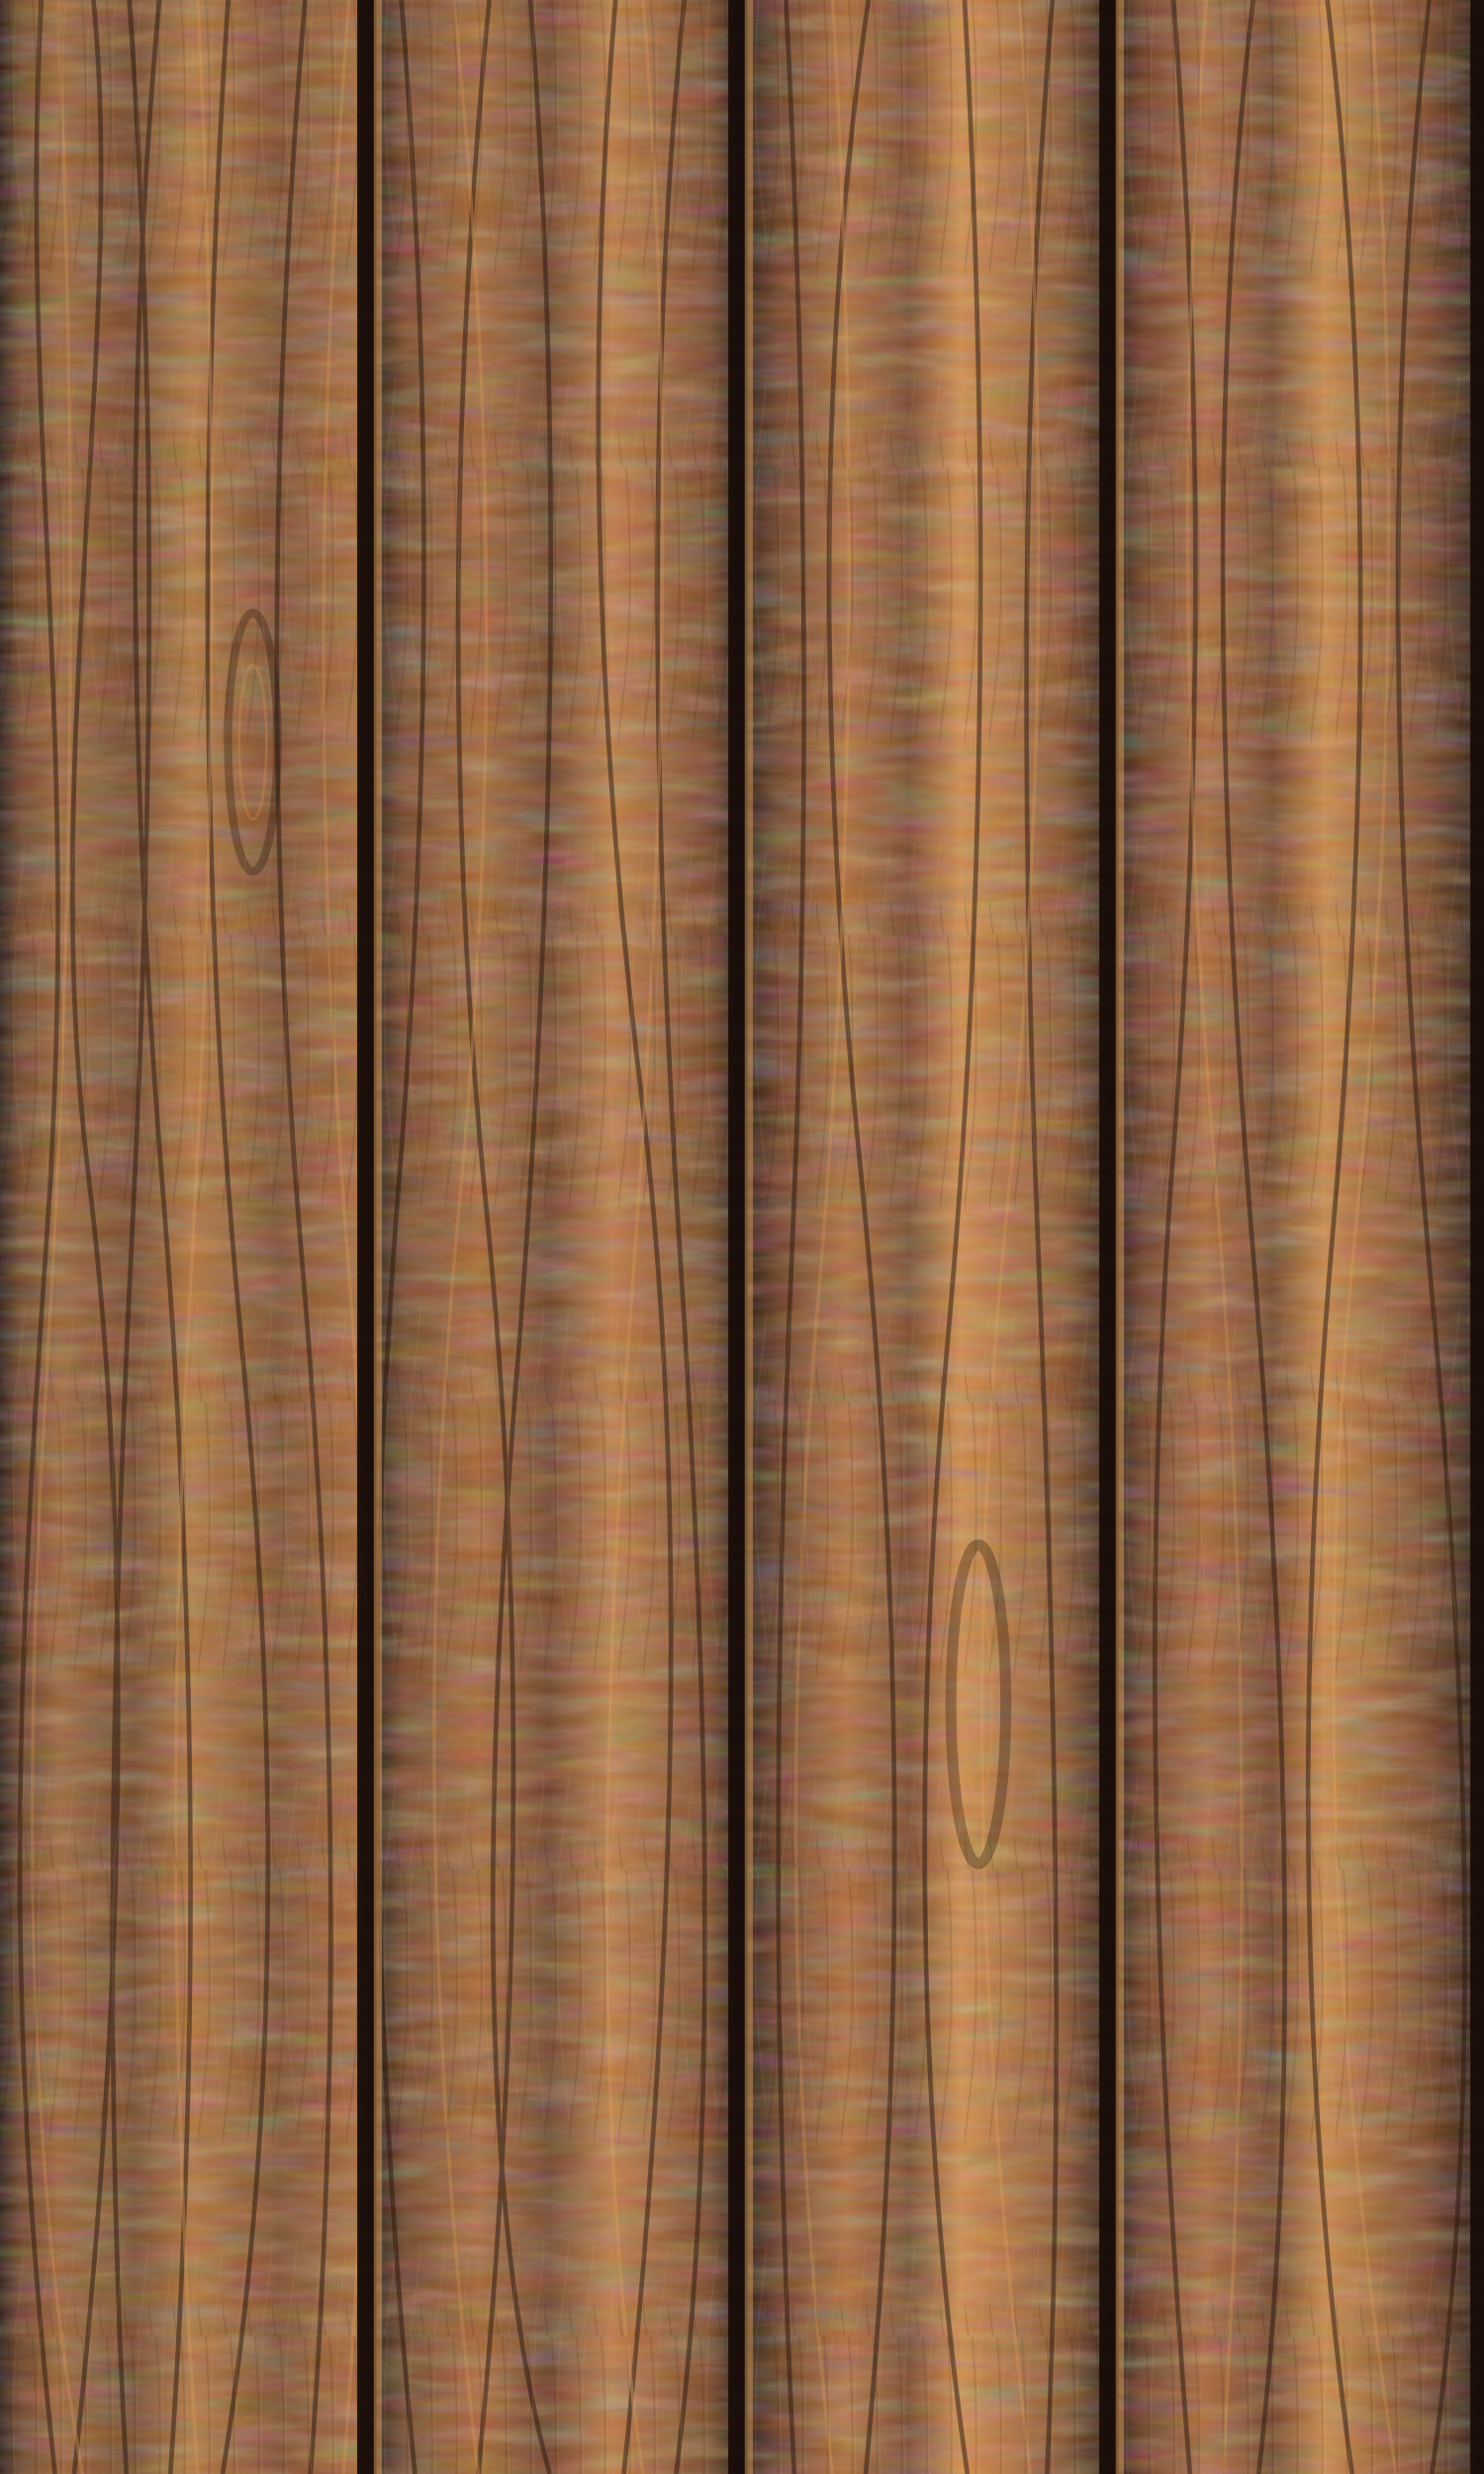
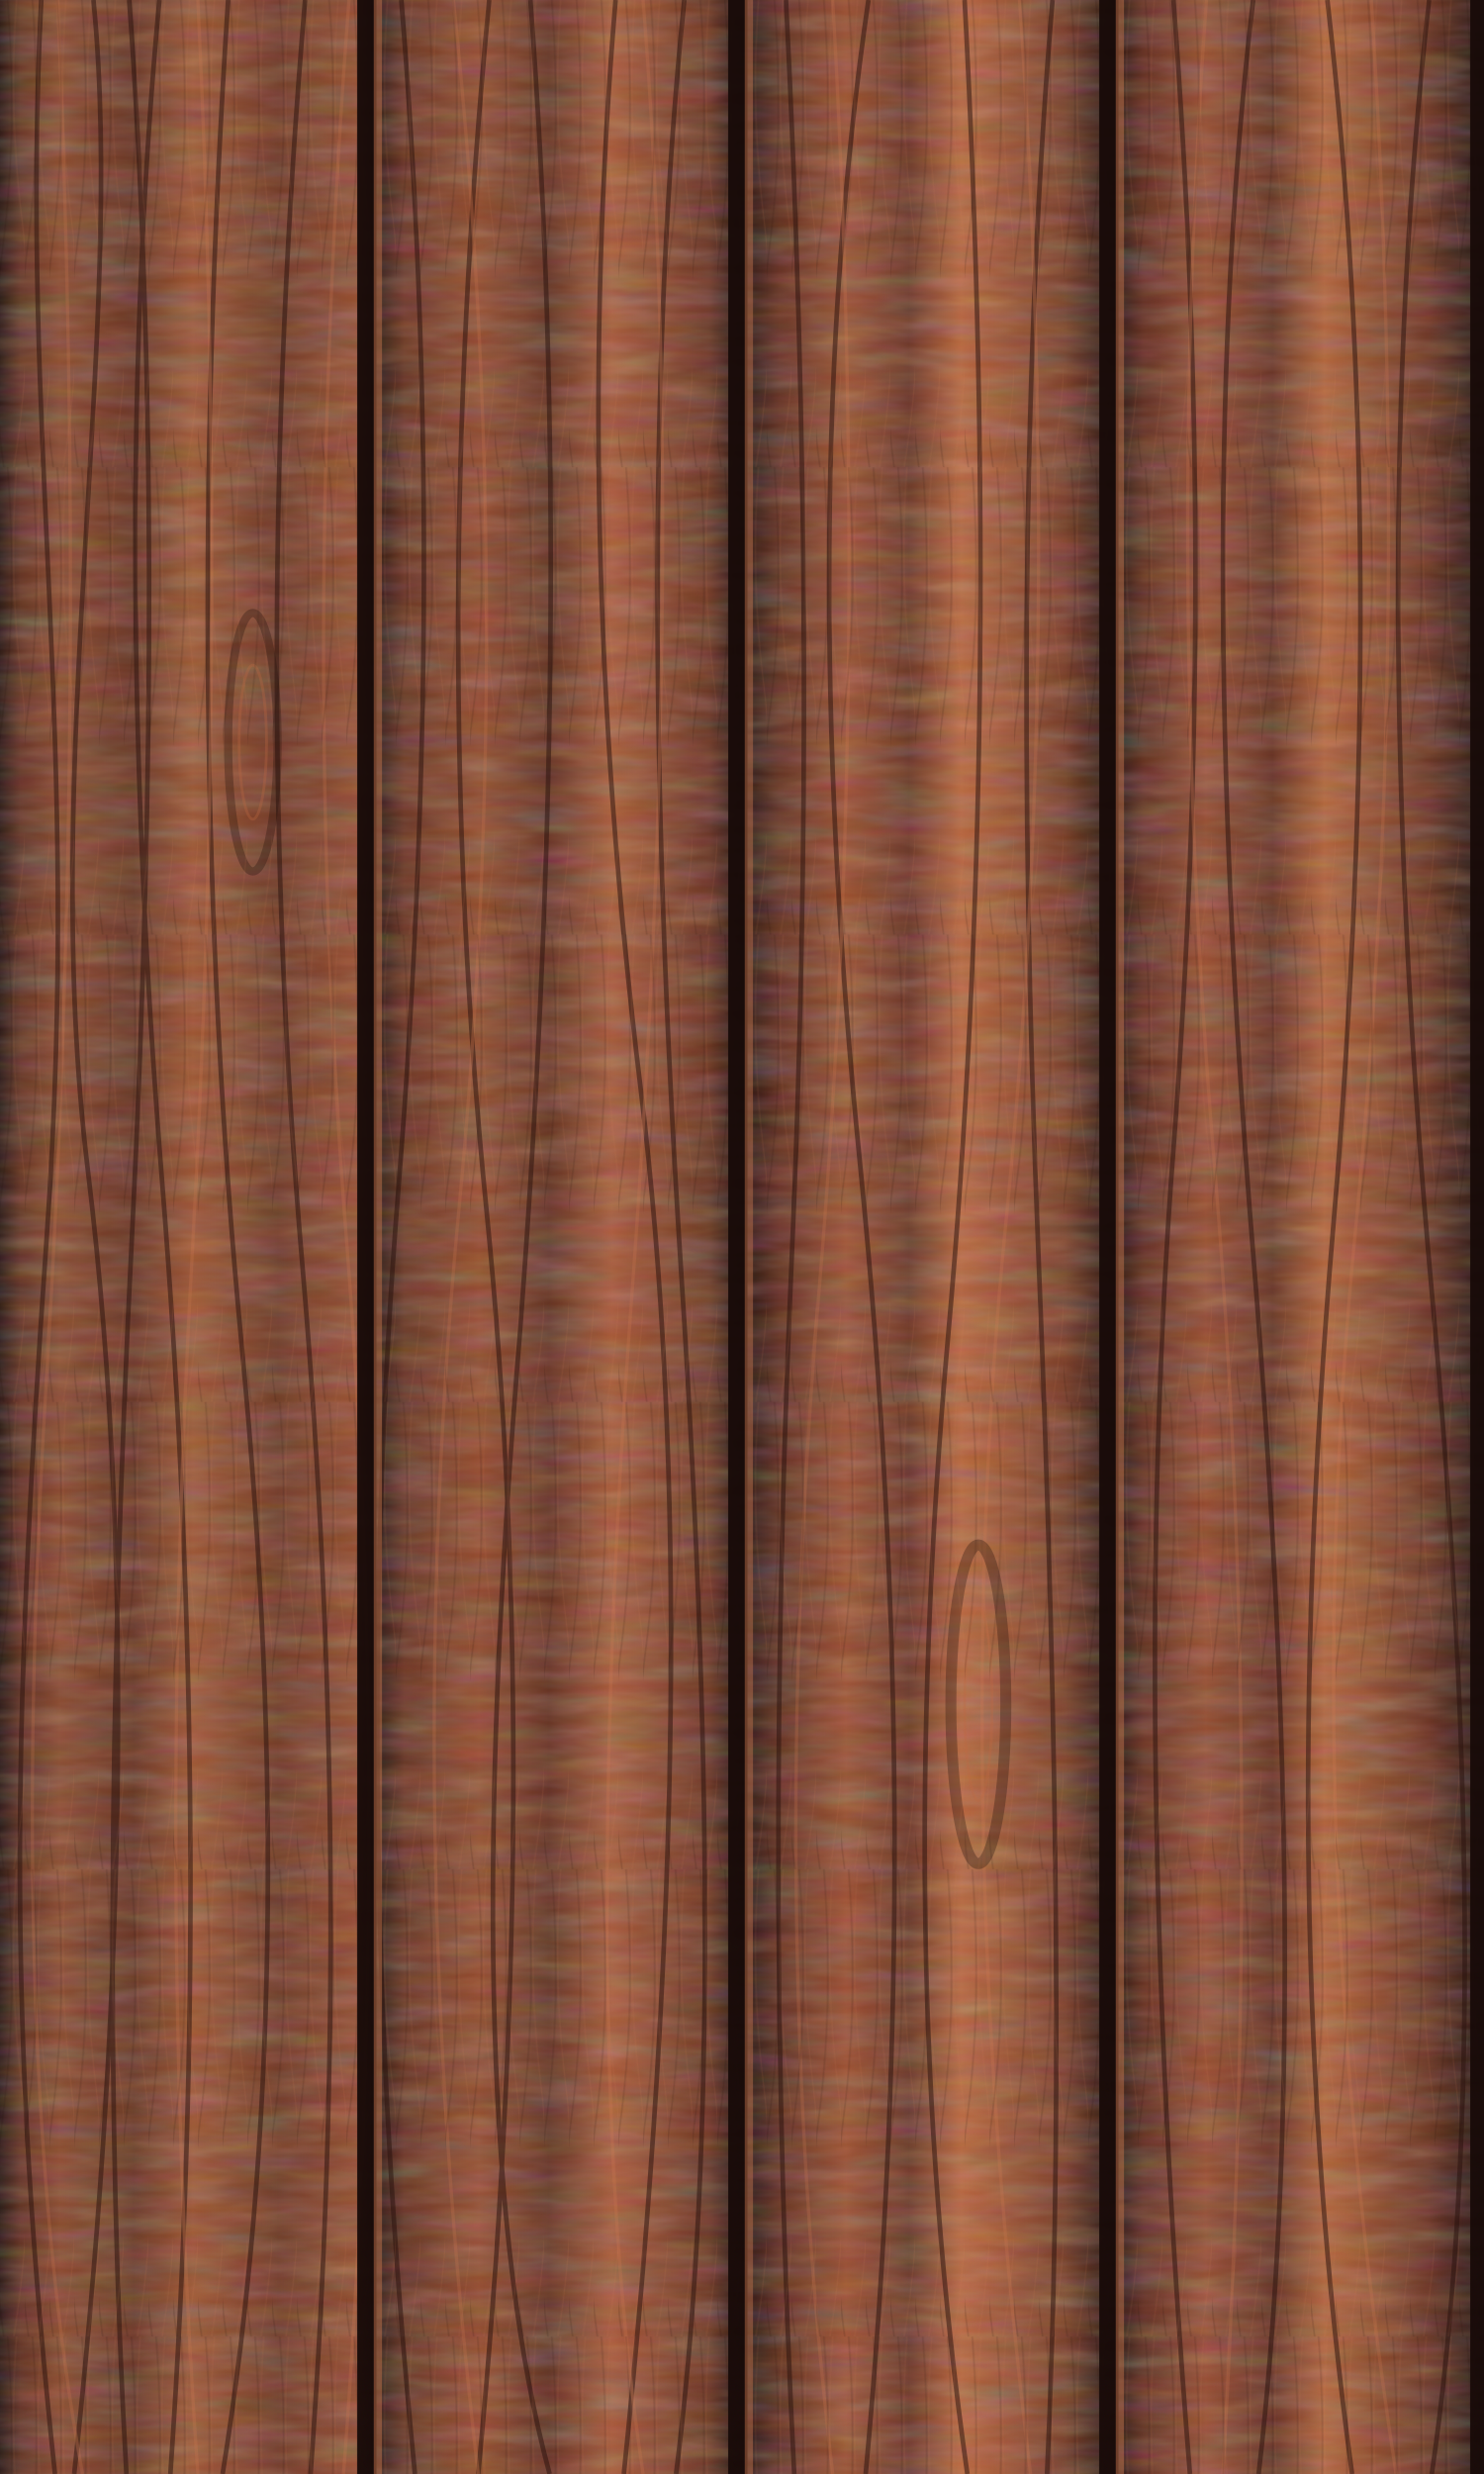
<svg xmlns="http://www.w3.org/2000/svg" width="540" height="900" viewBox="0 0 540 900">
  <defs>
    <linearGradient id="grain" x1="0" y1="0" x2="1" y2="0">
-       <stop stop-color="#2a160d" />
-       <stop offset=".055" stop-color="#6d4023" />
-       <stop offset=".16" stop-color="#9a6132" />
-       <stop offset=".36" stop-color="#744526" />
-       <stop offset=".52" stop-color="#b07238" />
-       <stop offset=".75" stop-color="#7d4a28" />
-       <stop offset=".96" stop-color="#a56534" />
-       <stop offset="1" stop-color="#311b10" />
+       <stop stop-color="#27110c" />
+       <stop offset=".055" stop-color="#612e1e" />
+       <stop offset=".16" stop-color="#88462a" />
+       <stop offset=".36" stop-color="#673220" />
+       <stop offset=".52" stop-color="#9b522f" />
+       <stop offset=".75" stop-color="#6f3622" />
+       <stop offset=".96" stop-color="#92492c" />
+       <stop offset="1" stop-color="#2d140f" />
    </linearGradient>
    <linearGradient id="slat" x1="0" x2="1">
-       <stop stop-color="#1b100a" />
-       <stop offset=".035" stop-color="#92603b" />
-       <stop offset=".075" stop-color="#6f482c" />
-       <stop offset=".5" stop-color="#51321f" />
-       <stop offset=".88" stop-color="#694228" />
-       <stop offset=".97" stop-color="#26170d" />
-       <stop offset="1" stop-color="#190d08" />
+       <stop stop-color="#190c0a" />
+       <stop offset=".035" stop-color="#814531" />
+       <stop offset=".075" stop-color="#633425" />
+       <stop offset=".5" stop-color="#48251b" />
+       <stop offset=".88" stop-color="#5d3022" />
+       <stop offset=".97" stop-color="#23110c" />
+       <stop offset="1" stop-color="#180a08" />
    </linearGradient>
    <filter id="woodnoise" x="-10%" y="-10%" width="120%" height="120%">
      <feTurbulence type="fractalNoise" baseFrequency=".037 .18" numOctaves="3" seed="8" stitchTiles="stitch" />
    </filter>
    <filter id="soft">
      <feGaussianBlur stdDeviation=".7" />
    </filter>
    <pattern id="hair" width="9" height="170" patternUnits="userSpaceOnUse">
-       <path d="M2 -10 Q7 45 1 90 T3 180" fill="none" stroke="#24140b" stroke-width=".65" opacity=".3" />
-       <path d="M6 0 Q3 40 8 80 T5 170" fill="none" stroke="#f2b56d" stroke-width=".5" opacity=".23" />
+       <path d="M2 -10 Q7 45 1 90 T3 180" fill="none" stroke="#210f0b" stroke-width=".65" opacity=".3" />
+       <path d="M6 0 Q3 40 8 80 T5 170" fill="none" stroke="#d58259" stroke-width=".5" opacity=".23" />
    </pattern>
    <linearGradient id="panel2" x1="0" y1="0" x2="1" y2="0">
-       <stop stop-color="#24140c" />
-       <stop offset=".09" stop-color="#764626" />
-       <stop offset=".29" stop-color="#a46432" />
-       <stop offset=".48" stop-color="#714326" />
-       <stop offset=".65" stop-color="#bc7940" />
-       <stop offset=".91" stop-color="#794524" />
-       <stop offset="1" stop-color="#25150d" />
+       <stop stop-color="#210f0c" />
+       <stop offset=".09" stop-color="#693320" />
+       <stop offset=".29" stop-color="#91482a" />
+       <stop offset=".48" stop-color="#643120" />
+       <stop offset=".65" stop-color="#a65735" />
+       <stop offset=".91" stop-color="#6b321f" />
+       <stop offset="1" stop-color="#22100c" />
    </linearGradient>
    <linearGradient id="panel3" x1="0" y1="0" x2="1" y2="0">
-       <stop stop-color="#25140c" />
-       <stop offset=".1" stop-color="#6d3e22" />
-       <stop offset=".28" stop-color="#ad6b37" />
-       <stop offset=".45" stop-color="#784728" />
-       <stop offset=".59" stop-color="#cf8845" />
-       <stop offset=".87" stop-color="#87502a" />
-       <stop offset="1" stop-color="#2a180e" />
+       <stop stop-color="#220f0c" />
+       <stop offset=".1" stop-color="#612d1d" />
+       <stop offset=".28" stop-color="#994d2e" />
+       <stop offset=".45" stop-color="#6a3322" />
+       <stop offset=".59" stop-color="#b66239" />
+       <stop offset=".87" stop-color="#773a24" />
+       <stop offset="1" stop-color="#27120d" />
    </linearGradient>
    <linearGradient id="panel4" x1="0" y1="0" x2="1" y2="0">
-       <stop stop-color="#25150d" />
-       <stop offset=".08" stop-color="#6d3c22" />
-       <stop offset=".25" stop-color="#a96737" />
-       <stop offset=".43" stop-color="#724225" />
-       <stop offset=".57" stop-color="#c88440" />
-       <stop offset=".85" stop-color="#764324" />
-       <stop offset="1" stop-color="#24150c" />
+       <stop stop-color="#22100c" />
+       <stop offset=".08" stop-color="#612c1d" />
+       <stop offset=".25" stop-color="#954a2e" />
+       <stop offset=".43" stop-color="#653020" />
+       <stop offset=".57" stop-color="#b05f35" />
+       <stop offset=".85" stop-color="#69311f" />
+       <stop offset="1" stop-color="#21100c" />
    </linearGradient>
  </defs>
-   <rect width="540" height="900" fill="#4f2d1a" />
+   <rect width="540" height="900" fill="#472117" />
  <g>
    <rect x="0" y="0" width="135" height="900" fill="url(#grain)" />
    <rect x="135" y="0" width="135" height="900" fill="url(#panel2)" />
    <rect x="270" y="0" width="135" height="900" fill="url(#panel3)" />
    <rect x="405" y="0" width="135" height="900" fill="url(#panel4)" />
  </g>
-   <g opacity=".4">
+   <g opacity=".31">
    <rect width="540" height="900" filter="url(#woodnoise)" style="mix-blend-mode:soft-light" />
  </g>
  <g fill="none" opacity=".5">
-     <path d="M15 0 C7 160 30 265 17 450 S3 740 20 900 M34 0 C46 122 14 278 32 426 S44 742 27 900 M47 0 Q61 192 48 450 T46 900 M58 0 Q40 193 59 430 T62 900 M83 0 Q66 260 88 490 T81 900 M111 0 Q91 238 110 460 T113 900 M146 0 Q163 206 145 432 T151 900 M178 0 Q156 230 177 440 T174 900 M193 0 Q210 225 188 500 T200 900 M224 0 Q208 190 233 395 T227 900 M249 0 Q230 186 248 465 T246 900 M286 0 Q298 235 288 460 T289 900 M316 0 Q289 185 313 424 T315 900 M351 0 Q365 262 345 486 T352 900 M383 0 Q367 190 378 460 T381 900 M427 0 Q443 210 427 418 T433 900 M456 0 Q434 186 456 456 T458 900 M483 0 Q506 200 485 448 T492 900 M520 0 Q497 205 521 470 T521 900" stroke="#2a150b" stroke-width="1.7" />
-     <path d="M21 0 Q32 255 17 500 T30 900 M72 0 Q83 225 70 455 T72 900 M127 0 Q109 235 126 450 T125 900 M165 0 Q188 220 167 440 T174 900 M234 0 Q250 200 230 470 T234 900 M303 0 Q317 245 298 470 T303 900 M371 0 Q387 235 366 445 T375 900 M439 0 Q424 210 442 425 T445 900 M499 0 Q514 235 493 450 T508 900" stroke="#f0ab61" stroke-width="1.2" opacity=".43" />
+     <path d="M15 0 C7 160 30 265 17 450 S3 740 20 900 M34 0 C46 122 14 278 32 426 S44 742 27 900 M47 0 Q61 192 48 450 T46 900 M58 0 Q40 193 59 430 T62 900 M83 0 Q66 260 88 490 T81 900 M111 0 Q91 238 110 460 T113 900 M146 0 Q163 206 145 432 T151 900 M178 0 Q156 230 177 440 T174 900 M193 0 Q210 225 188 500 T200 900 M224 0 Q208 190 233 395 T227 900 M249 0 Q230 186 248 465 T246 900 M286 0 Q298 235 288 460 T289 900 M316 0 Q289 185 313 424 T315 900 M351 0 Q365 262 345 486 T352 900 M383 0 Q367 190 378 460 T381 900 M427 0 Q443 210 427 418 T433 900 M456 0 Q434 186 456 456 T458 900 M483 0 Q506 200 485 448 T492 900 M520 0 Q497 205 521 470 T521 900" stroke="#27100b" stroke-width="1.7" />
+     <path d="M21 0 Q32 255 17 500 T30 900 M72 0 Q83 225 70 455 T72 900 M127 0 Q109 235 126 450 T125 900 M165 0 Q188 220 167 440 T174 900 M234 0 Q250 200 230 470 T234 900 M303 0 Q317 245 298 470 T303 900 M371 0 Q387 235 366 445 T375 900 M439 0 Q424 210 442 425 T445 900 M499 0 Q514 235 493 450 T508 900" stroke="#d37a50" stroke-width="1.2" opacity=".43" />
  </g>
  <g opacity=".32">
-     <ellipse cx="92" cy="270" rx="9" ry="47" fill="none" stroke="#25140b" stroke-width="3" />
-     <ellipse cx="92" cy="270" rx="5" ry="28" fill="none" stroke="#d8924f" stroke-width="1" />
-     <ellipse cx="356" cy="620" rx="10" ry="58" fill="none" stroke="#25140b" stroke-width="4" />
-     <ellipse cx="356" cy="620" rx="5" ry="35" fill="none" stroke="#d8924f" stroke-width="1" />
+     <ellipse cx="92" cy="270" rx="9" ry="47" fill="none" stroke="#220f0b" stroke-width="3" />
+     <ellipse cx="92" cy="270" rx="5" ry="28" fill="none" stroke="#be6941" stroke-width="1" />
+     <ellipse cx="356" cy="620" rx="10" ry="58" fill="none" stroke="#220f0b" stroke-width="4" />
+     <ellipse cx="356" cy="620" rx="5" ry="35" fill="none" stroke="#be6941" stroke-width="1" />
  </g>
  <rect width="540" height="900" fill="url(#hair)" opacity=".42" />
  <g opacity=".96">
-     <rect x="130" width="7" height="900" fill="#190d08" />
-     <rect x="136" width="3" height="900" fill="#e2a35e" opacity=".5" />
-     <rect x="265" width="7" height="900" fill="#190d08" />
-     <rect x="271" width="3" height="900" fill="#e2a35e" opacity=".48" />
-     <rect x="400" width="7" height="900" fill="#190d08" />
-     <rect x="406" width="3" height="900" fill="#e2a35e" opacity=".5" />
-     <rect x="535" width="5" height="900" fill="#190d08" />
+     <rect x="130" width="7" height="900" fill="#180a08" />
+     <rect x="136" width="3" height="900" fill="#c7754d" opacity=".5" />
+     <rect x="265" width="7" height="900" fill="#180a08" />
+     <rect x="271" width="3" height="900" fill="#c7754d" opacity=".48" />
+     <rect x="400" width="7" height="900" fill="#180a08" />
+     <rect x="406" width="3" height="900" fill="#c7754d" opacity=".5" />
+     <rect x="535" width="5" height="900" fill="#180a08" />
  </g>
</svg>
